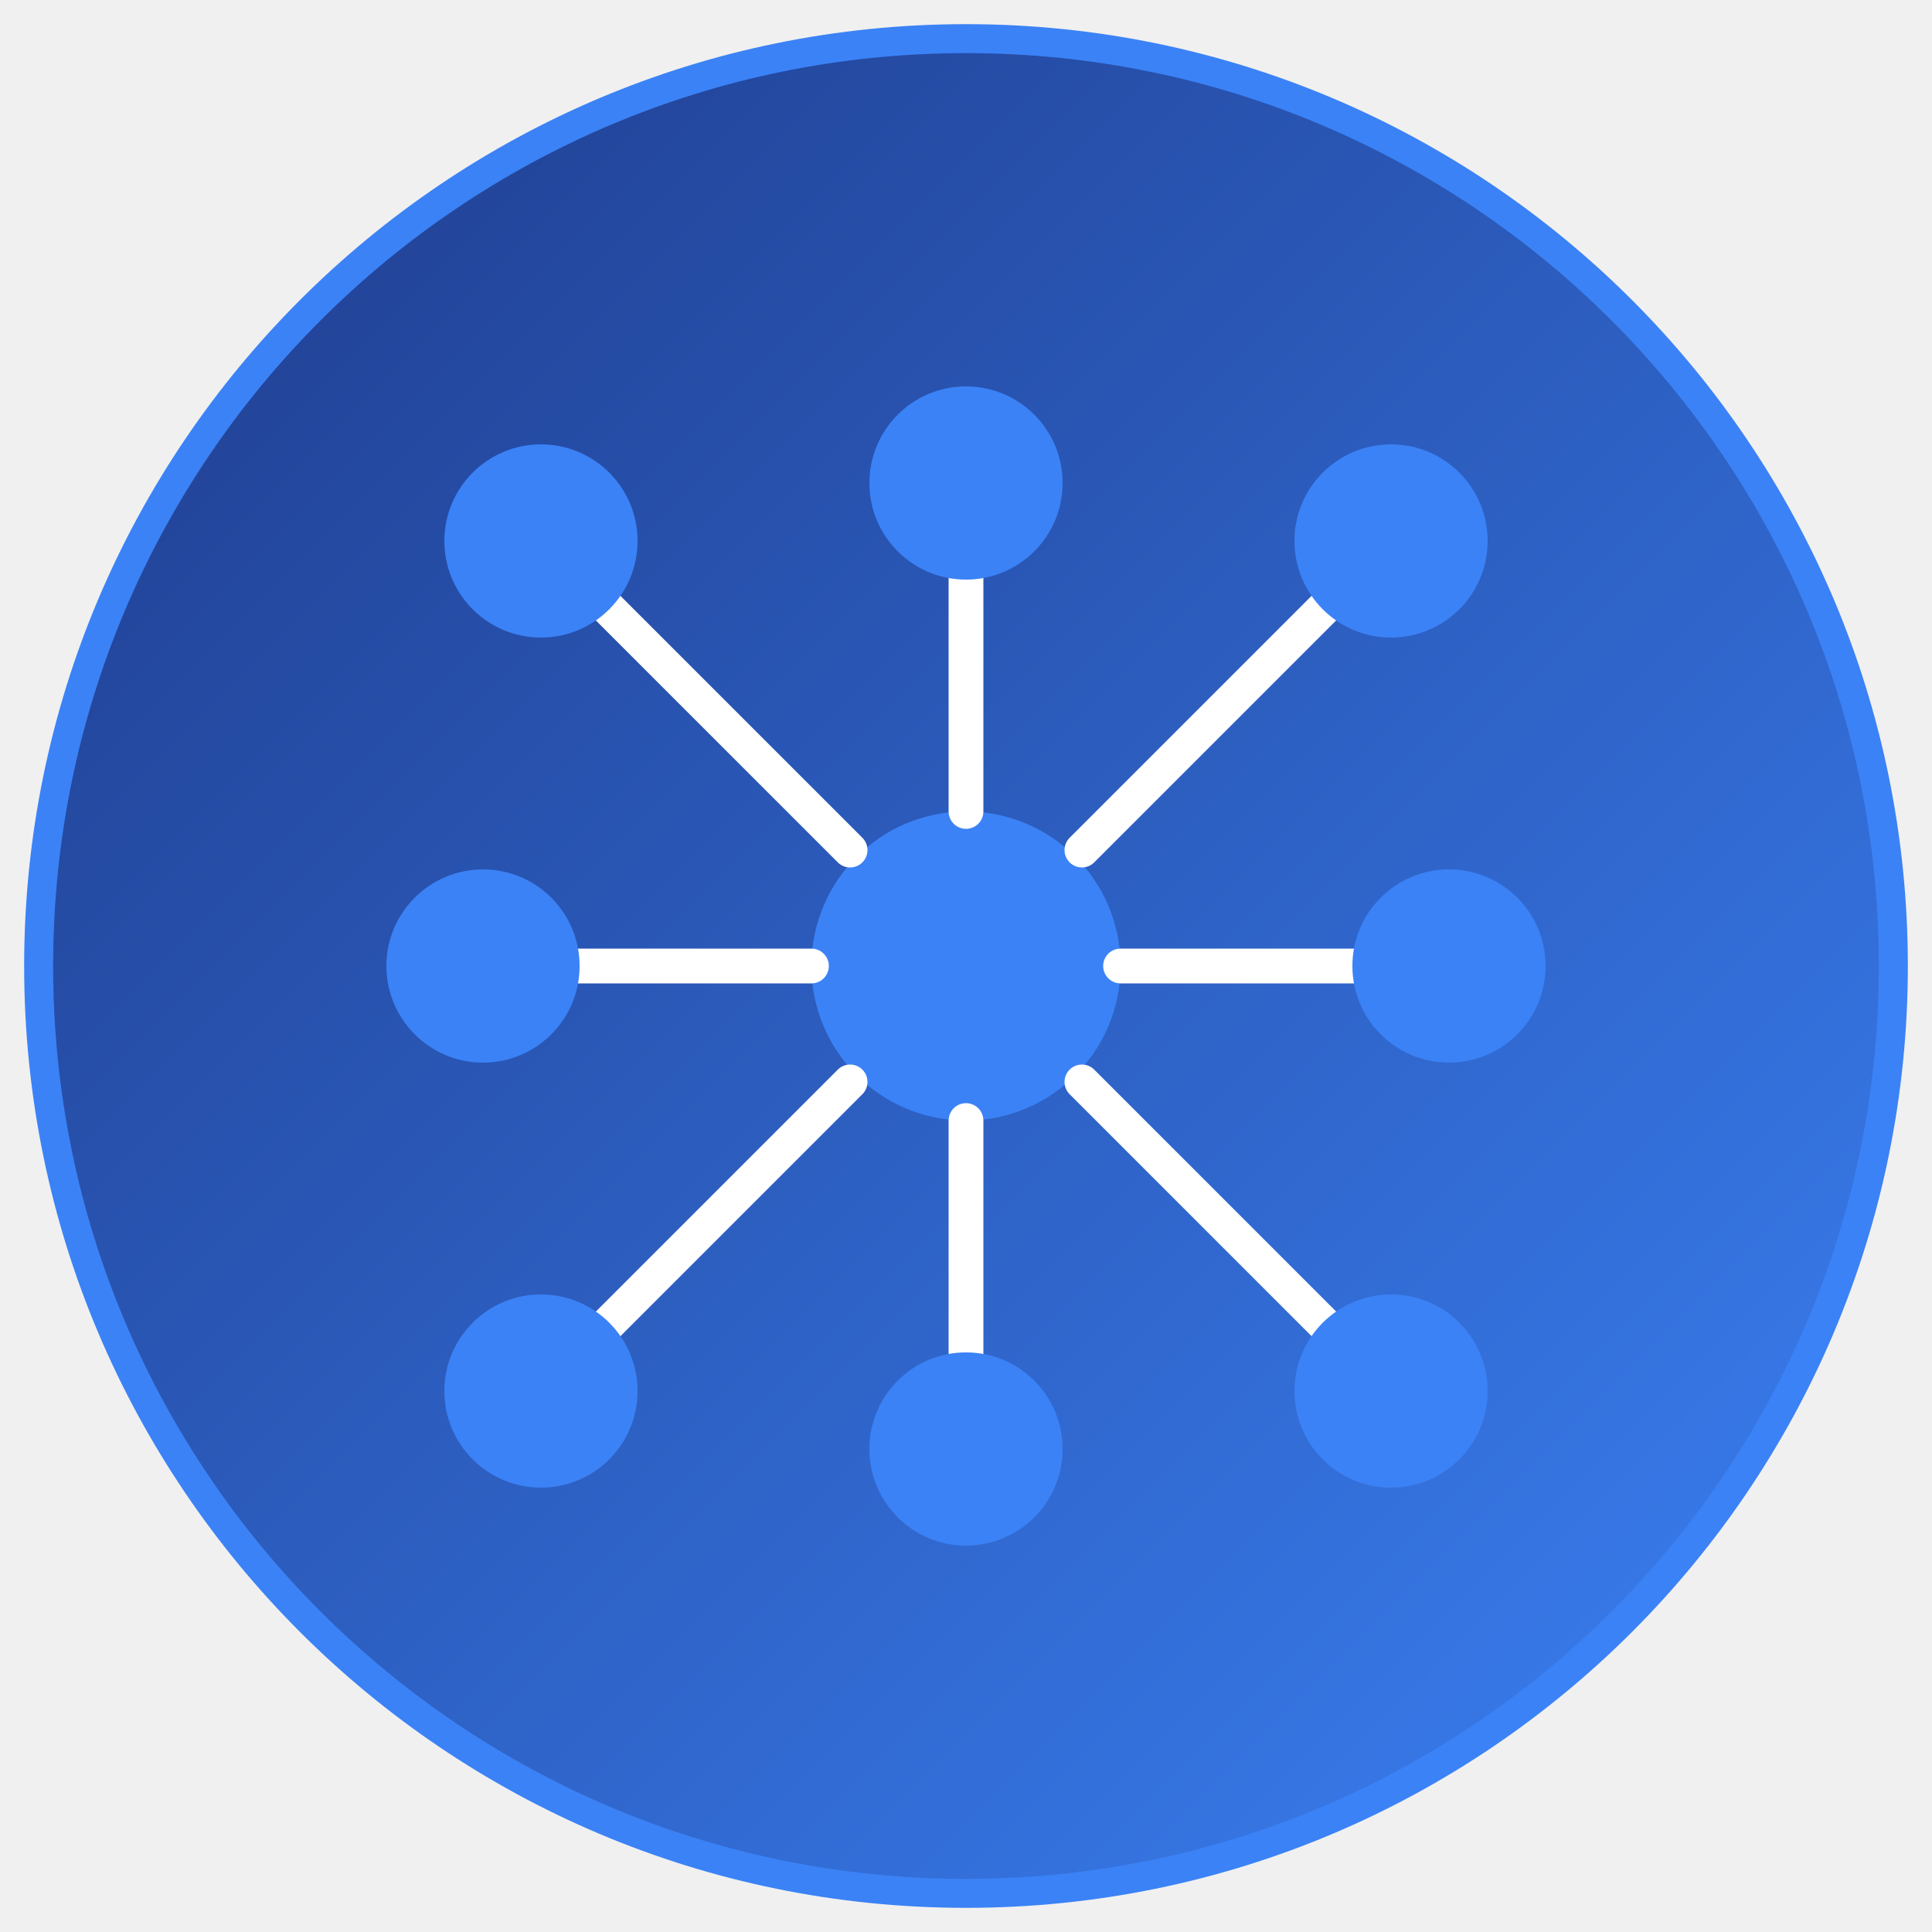
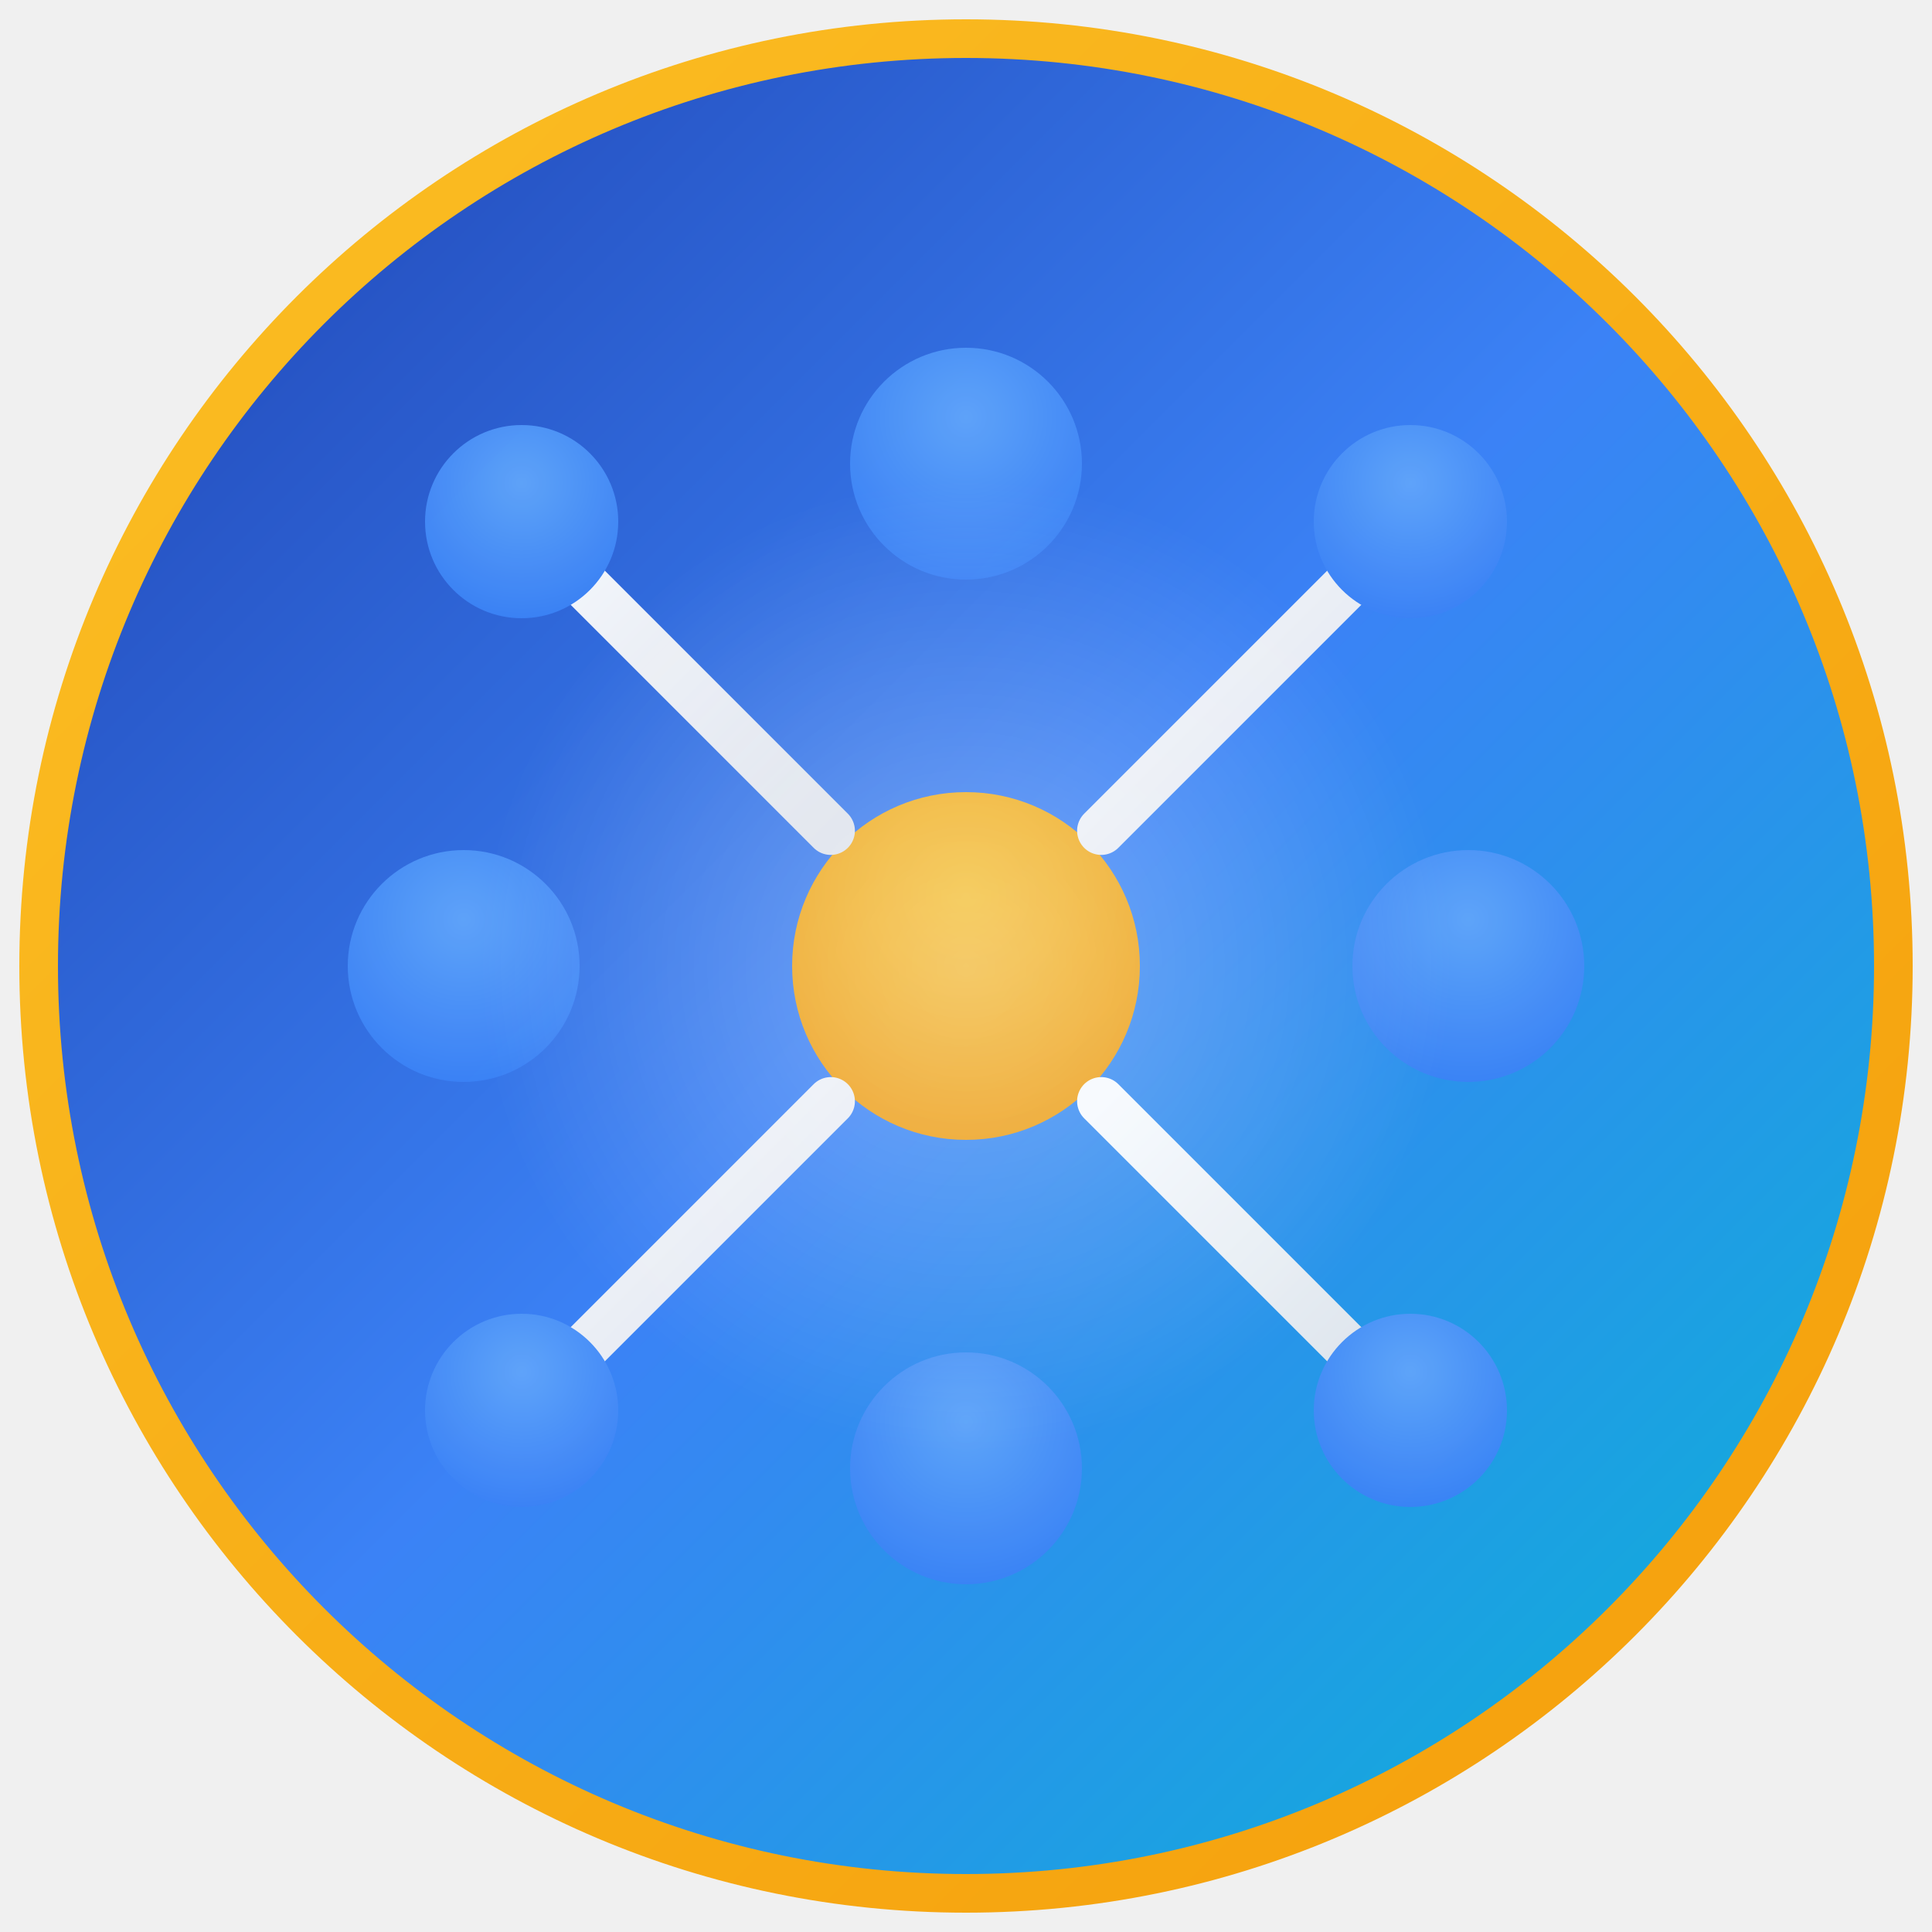
<svg xmlns="http://www.w3.org/2000/svg" viewBox="0 0 100 100" width="32" height="32">
  <circle cx="50" cy="50" r="48" fill="url(#bg-gradient)" />
-   <circle cx="50" cy="50" r="48" fill="none" stroke="#3b82f6" stroke-width="1.5" />
-   <g fill="none" stroke="#ffffff" stroke-width="1.8" stroke-linecap="round">
-     <circle cx="50" cy="50" r="8" fill="#3b82f6" stroke-width="0" />
-     <path d="M50,42 L50,28" />
-     <path d="M50,58 L50,72" />
-     <path d="M42,50 L28,50" />
-     <path d="M58,50 L72,50" />
-     <path d="M44,44 L30,30" />
-     <path d="M56,44 L70,30" />
-     <path d="M44,56 L30,70" />
-     <path d="M56,56 L70,70" />
-     <circle cx="50" cy="25" r="5" fill="#3b82f6" stroke-width="0" />
-     <circle cx="50" cy="75" r="5" fill="#3b82f6" stroke-width="0" />
-     <circle cx="25" cy="50" r="5" fill="#3b82f6" stroke-width="0" />
-     <circle cx="75" cy="50" r="5" fill="#3b82f6" stroke-width="0" />
-     <circle cx="28" cy="28" r="5" fill="#3b82f6" stroke-width="0" />
-     <circle cx="72" cy="28" r="5" fill="#3b82f6" stroke-width="0" />
-     <circle cx="28" cy="72" r="5" fill="#3b82f6" stroke-width="0" />
-     <circle cx="72" cy="72" r="5" fill="#3b82f6" stroke-width="0" />
+   <circle cx="50" cy="50" r="48" fill="none" stroke="url(#border-gradient)" stroke-width="2" />
+   <g fill="none" stroke="#ffffff" stroke-width="2.5" stroke-linecap="round" opacity="0.95">
+     <circle cx="50" cy="50" r="9" fill="url(#center-gradient)" stroke-width="0" />
+     <path d="M50,41 L50,26" stroke="url(#line-gradient)" />
+     <path d="M50,59 L50,74" stroke="url(#line-gradient)" />
+     <path d="M41,50 L26,50" stroke="url(#line-gradient)" />
+     <path d="M59,50 L74,50" stroke="url(#line-gradient)" />
+     <path d="M43,43 L28,28" stroke="url(#line-gradient)" />
+     <path d="M57,43 L72,28" stroke="url(#line-gradient)" />
+     <path d="M43,57 L28,72" stroke="url(#line-gradient)" />
+     <path d="M57,57 L72,72" stroke="url(#line-gradient)" />
+     <circle cx="50" cy="24" r="6" fill="url(#node-gradient)" stroke-width="0" />
+     <circle cx="50" cy="76" r="6" fill="url(#node-gradient)" stroke-width="0" />
+     <circle cx="24" cy="50" r="6" fill="url(#node-gradient)" stroke-width="0" />
+     <circle cx="76" cy="50" r="6" fill="url(#node-gradient)" stroke-width="0" />
+     <circle cx="27" cy="27" r="5" fill="url(#node-gradient)" stroke-width="0" />
+     <circle cx="73" cy="27" r="5" fill="url(#node-gradient)" stroke-width="0" />
+     <circle cx="27" cy="73" r="5" fill="url(#node-gradient)" stroke-width="0" />
+     <circle cx="73" cy="73" r="5" fill="url(#node-gradient)" stroke-width="0" />
  </g>
+   <circle cx="50" cy="50" r="25" fill="url(#glow-gradient)" opacity="0.3" />
  <defs>
    <linearGradient id="bg-gradient" x1="0%" y1="0%" x2="100%" y2="100%">
-       <stop offset="0%" stop-color="#1e3a8a" />
+       <stop offset="0%" stop-color="#1e40af" />
+       <stop offset="50%" stop-color="#3b82f6" />
+       <stop offset="100%" stop-color="#06b6d4" />
+     </linearGradient>
+     <linearGradient id="border-gradient" x1="0%" y1="0%" x2="100%" y2="100%">
+       <stop offset="0%" stop-color="#fbbf24" />
+       <stop offset="100%" stop-color="#f59e0b" />
+     </linearGradient>
+     <radialGradient id="center-gradient" cx="50%" cy="30%" r="70%">
+       <stop offset="0%" stop-color="#fbbf24" />
+       <stop offset="100%" stop-color="#f59e0b" />
+     </radialGradient>
+     <radialGradient id="node-gradient" cx="50%" cy="30%" r="70%">
+       <stop offset="0%" stop-color="#60a5fa" />
      <stop offset="100%" stop-color="#3b82f6" />
+     </radialGradient>
+     <linearGradient id="line-gradient" x1="0%" y1="0%" x2="100%" y2="100%">
+       <stop offset="0%" stop-color="#ffffff" />
+       <stop offset="100%" stop-color="#e5e7eb" />
    </linearGradient>
+     <radialGradient id="glow-gradient" cx="50%" cy="50%" r="50%">
+       <stop offset="0%" stop-color="#ffffff" />
+       <stop offset="100%" stop-color="#ffffff" stop-opacity="0" />
+     </radialGradient>
  </defs>
</svg>
